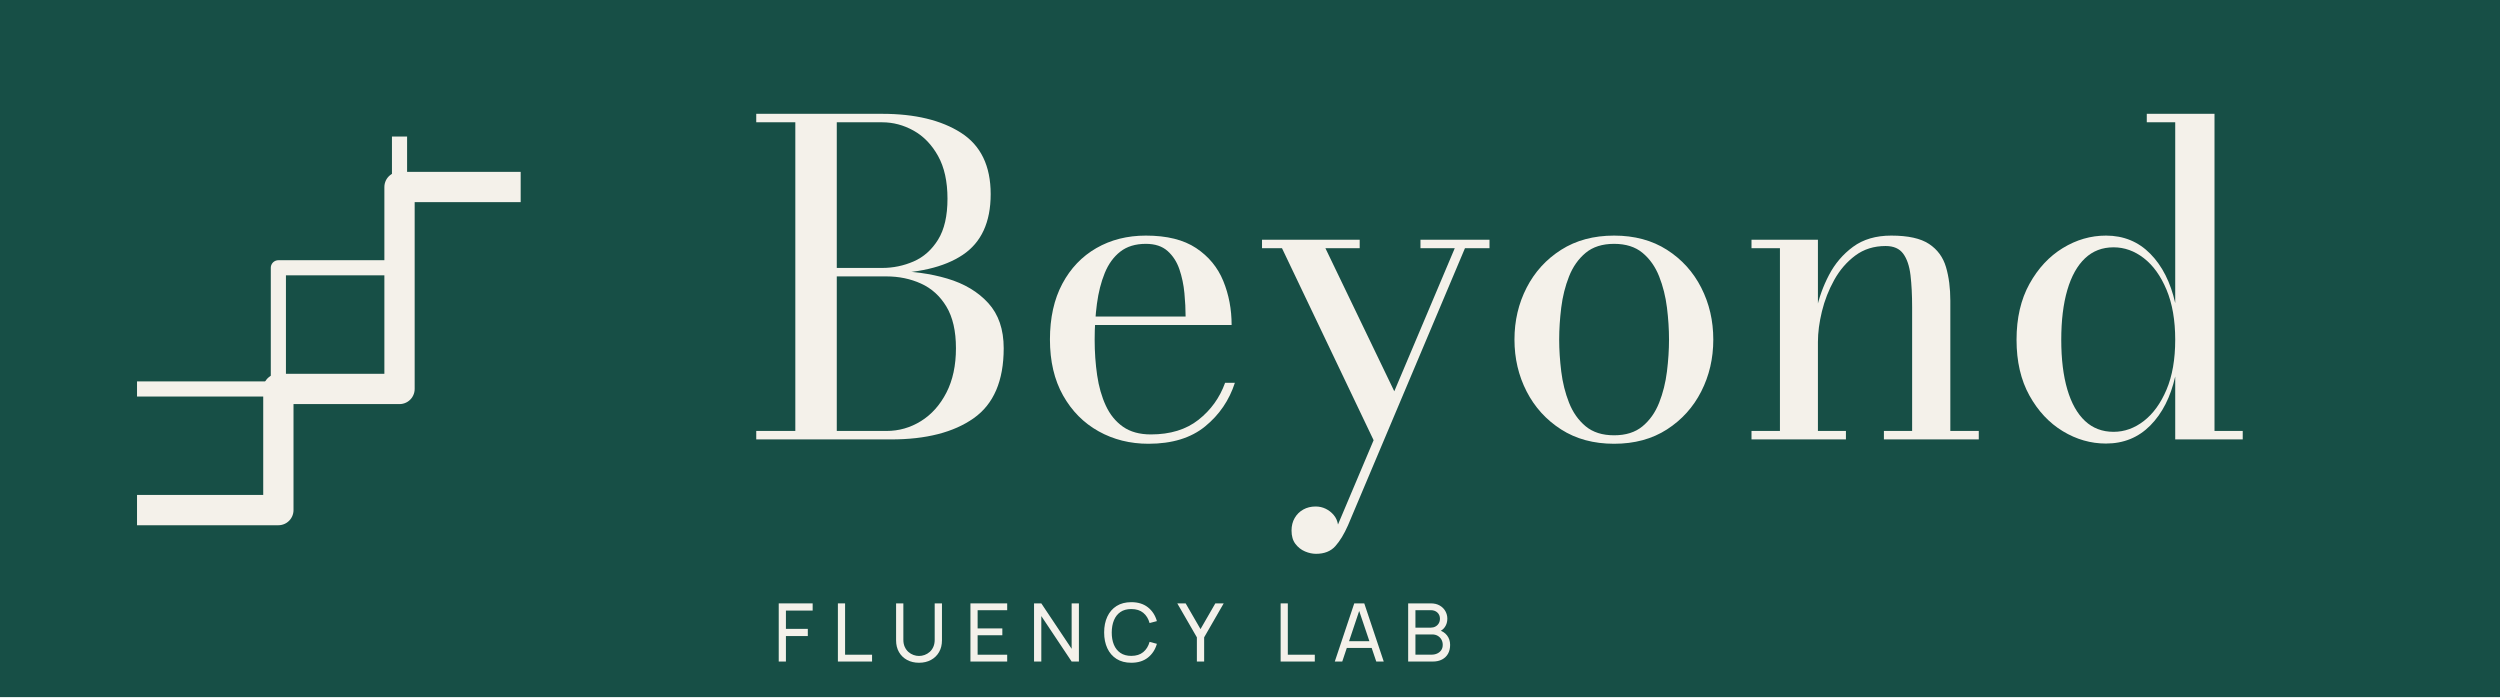
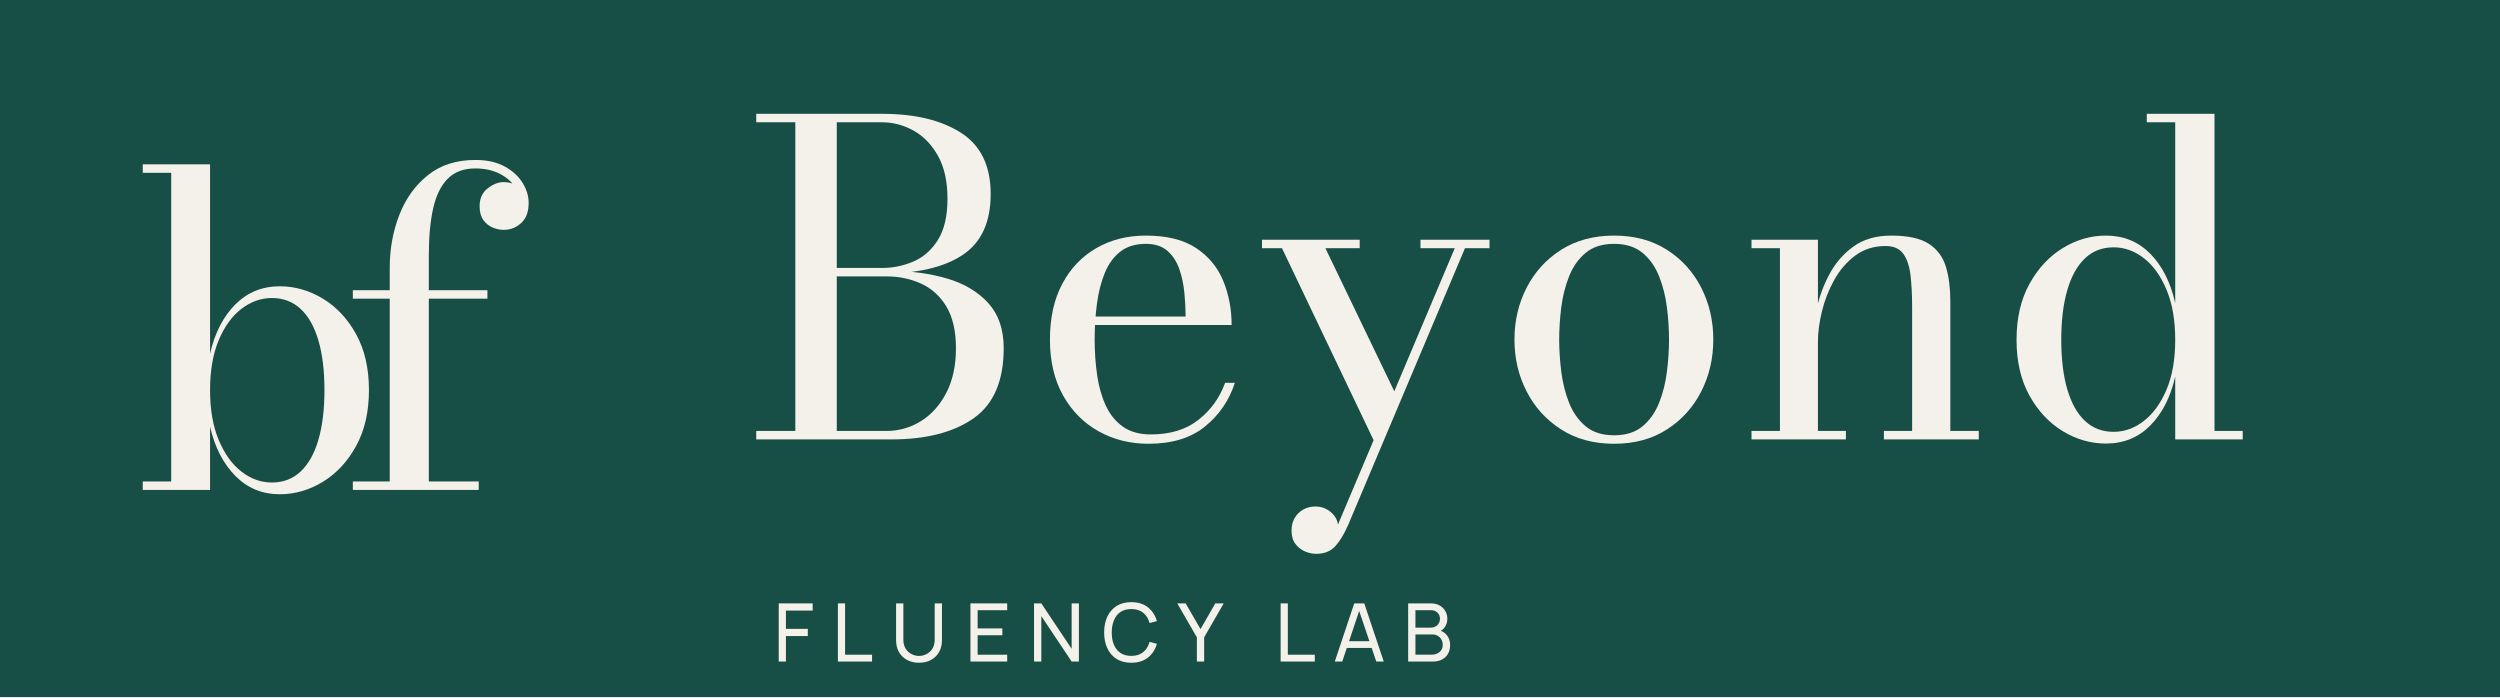
<svg xmlns="http://www.w3.org/2000/svg" width="520" height="145" viewBox="0 0 520 145">
  <rect width="520" height="145" fill="#174F46" />
  <g transform="translate(18 20) scale(2.1)" color="#F4F1EA">
-     <path d="M5 41H19V29H31V9H43" stroke="currentColor" stroke-width="3" fill="none" stroke-linejoin="round" />
-     <path d="M5 29H19V17H31V4" stroke="currentColor" stroke-width="1.5" fill="none" stroke-linejoin="round" />
+     <path d="M19.136 39.43Q16.535 39.43 14.739 37.613Q12.944 35.797 12.234 32.743V39.0H5.569V38.161H8.386V7.589H5.569V6.75H12.234V25.498Q12.944 22.424 14.739 20.628Q16.535 18.833 19.136 18.833Q21.393 18.833 23.414 20.059Q25.435 21.284 26.704 23.585Q27.972 25.885 27.972 29.11Q27.972 32.335 26.704 34.646Q25.435 36.958 23.414 38.194Q21.393 39.43 19.136 39.43ZM18.362 38.269Q20.039 38.269 21.2 37.183Q22.361 36.097 22.963 34.044Q23.565 31.991 23.565 29.11Q23.565 26.229 22.963 24.187Q22.361 22.144 21.2 21.069Q20.039 19.994 18.362 19.994Q16.749 19.994 15.352 21.058Q13.954 22.123 13.095 24.165Q12.234 26.208 12.234 29.11Q12.234 32.013 13.095 34.066Q13.954 36.119 15.352 37.194Q16.749 38.269 18.362 38.269Z" fill="currentColor" />
+     <path d="M30.031 39.0V17.006Q30.031 14.189 30.988 11.749Q31.944 9.309 33.826 7.814Q35.707 6.32 38.502 6.32Q40.243 6.32 41.415 6.965Q42.587 7.61 43.189 8.588Q43.791 9.567 43.791 10.577Q43.791 11.889 43.049 12.566Q42.307 13.243 41.319 13.243Q40.781 13.243 40.233 13.017Q39.684 12.792 39.308 12.276Q38.932 11.76 38.932 10.9Q38.932 9.76 39.727 9.137Q40.523 8.513 41.319 8.513Q41.899 8.513 42.458 8.76Q43.017 9.008 43.382 9.47Q43.748 9.932 43.748 10.577H42.931Q42.931 9.696 42.383 8.911Q41.834 8.126 40.835 7.642Q39.835 7.159 38.502 7.159Q36.782 7.159 35.771 8.18Q34.761 9.201 34.331 11.125Q33.901 13.05 33.901 15.78V39.0ZM26.376 39.0V38.161H38.846V39.0ZM26.376 20.059V19.22H39.706V20.059Z" fill="currentColor" />
  </g>
  <path d="M62 0V39H662Q748 39 821.0 84.5Q894 130 938.0 215.5Q982 301 982 420Q982 539 938.0 612.0Q894 685 821.0 718.0Q748 751 662 751H422V776H683Q824 776 942.0 741.0Q1060 706 1131.0 628.0Q1202 550 1202 420Q1202 195 1063.5 97.5Q925 0 683 0ZM242 15V1485H433V15ZM422 764V790H642Q718 790 787.0 820.0Q856 850 899.5 920.0Q943 990 943 1109Q943 1228 899.5 1306.0Q856 1384 787.0 1422.5Q718 1461 642 1461H62V1500H642Q869 1500 1005.5 1412.5Q1142 1325 1142 1130Q1142 936 1013.0 850.0Q884 764 642 764Z" transform="translate(154.500,91.4) scale(0.04515,-0.04515)" fill="#F4F1EA" />
  <path d="M557 -20Q430 -20 327.0 37.5Q224 95 163.5 202.5Q103 310 103 460Q103 610 160.0 717.0Q217 824 317.0 881.5Q417 939 545 939Q690 939 776.5 881.5Q863 824 901.5 730.0Q940 636 940 527H238V566H728Q728 616 722.5 674.0Q717 732 699.5 783.5Q682 835 645.0 868.0Q608 901 545 901Q473 901 427.0 865.0Q381 829 355.5 766.5Q330 704 319.5 625.0Q309 546 309 460Q309 374 320.5 295.5Q332 217 360.5 155.5Q389 94 439.5 58.5Q490 23 568 23Q702 23 787.5 90.5Q873 158 910 261H955Q916 140 818.0 60.0Q720 -20 557 -20Z" transform="translate(213.737,91.4) scale(0.04515,-0.04515)" fill="#F4F1EA" />
  <path d="M325 881 661 183 564 -39 125 881H33V920H483V881ZM1081 920V881H968L429 -396Q402 -457 370.5 -492.0Q339 -527 282 -527Q257 -527 231.0 -516.0Q205 -505 187.0 -481.5Q169 -458 169 -420Q169 -387 183.5 -362.0Q198 -337 223.0 -323.0Q248 -309 280 -309Q305 -309 326.5 -319.5Q348 -330 363.5 -348.5Q379 -367 383 -392L921 881H763V920Z" transform="translate(261.009,91.4) scale(0.04515,-0.04515)" fill="#F4F1EA" />
  <path d="M562 -20Q421 -20 318.0 46.0Q215 112 159.0 221.0Q103 330 103 460Q103 590 159.0 699.0Q215 808 318.0 873.5Q421 939 562 939Q703 939 805.5 873.5Q908 808 963.5 699.0Q1019 590 1019 460Q1019 330 963.5 221.0Q908 112 805.5 46.0Q703 -20 562 -20ZM562 19Q643 19 693.0 60.5Q743 102 769.5 169.0Q796 236 805.5 313.0Q815 390 815 460Q815 531 805.5 607.5Q796 684 769.5 751.0Q743 818 693.0 859.5Q643 901 562 901Q481 901 431.0 859.5Q381 818 354.5 751.0Q328 684 318.5 607.5Q309 531 309 460Q309 390 318.5 313.0Q328 236 354.5 169.0Q381 102 431.0 60.5Q481 19 562 19Z" transform="translate(310.358,91.4) scale(0.04515,-0.04515)" fill="#F4F1EA" />
  <path d="M379 920V39H508V0H73V39H204V881H73V920ZM989 639V39H1120V0H683V39H813V609Q813 693 805.5 756.5Q798 820 772.0 855.5Q746 891 691 891Q610 891 551.0 847.0Q492 803 454.0 734.5Q416 666 397.5 590.0Q379 514 379 449L354 444Q354 510 371.5 594.5Q389 679 430.0 757.5Q471 836 541.0 887.5Q611 939 717 939Q833 939 891.0 900.5Q949 862 969.0 794.0Q989 726 989 639Z" transform="translate(361.016,91.4) scale(0.04515,-0.04515)" fill="#F4F1EA" />
  <path d="M515 -19Q410 -19 316.0 38.0Q222 95 162.5 202.0Q103 309 103 459Q103 609 162.5 716.5Q222 824 316.0 881.5Q410 939 515 939Q637 939 719.5 855.0Q802 771 834 628V1461H703V1500H1015V39H1145V0H834V290Q802 148 719.5 64.5Q637 -19 515 -19ZM550 35Q625 35 689.5 85.0Q754 135 794.0 229.5Q834 324 834 459Q834 594 794.0 689.5Q754 785 689.5 835.0Q625 885 550 885Q472 885 418.5 834.5Q365 784 337.0 688.5Q309 593 309 459Q309 325 337.0 230.0Q365 135 418.5 85.0Q472 35 550 35Z" transform="translate(414.790,91.4) scale(0.04515,-0.04515)" fill="#F4F1EA" />
  <path d="M140 0V1440H980V1262H318V809H860V631H318V0Z" transform="translate(160.800,137.6) scale(0.0084,-0.0084)" fill="#F4F1EA" />
  <path d="M160 0V1440H338V169H1006V0Z" transform="translate(172.938,137.6) scale(0.0084,-0.0084)" fill="#F4F1EA" />
  <path d="M708 -30Q541 -30 413.0 39.0Q285 108 212.5 232.5Q140 357 140 525V1439L320 1440V540Q320 438 354.5 362.5Q389 287 446.0 237.0Q503 187 571.5 162.5Q640 138 708 138Q777 138 846.0 163.0Q915 188 971.5 237.5Q1028 287 1062.0 363.0Q1096 439 1096 540V1440H1276V525Q1276 358 1203.5 233.0Q1131 108 1003.0 39.0Q875 -30 708 -30Z" transform="translate(185.210,137.6) scale(0.0084,-0.0084)" fill="#F4F1EA" />
  <path d="M140 0V1440H1050V1271H318V820H930V651H318V169H1050V0Z" transform="translate(200.675,137.6) scale(0.0084,-0.0084)" fill="#F4F1EA" />
  <path d="M140 0V1440H320L1071 315V1440H1251V0H1071L320 1126V0Z" transform="translate(213.905,137.6) scale(0.0084,-0.0084)" fill="#F4F1EA" />
  <path d="M732 -30Q517 -30 367.0 65.0Q217 160 138.5 329.0Q60 498 60 720Q60 942 138.5 1111.0Q217 1280 367.0 1375.0Q517 1470 732 1470Q982 1470 1143.5 1343.0Q1305 1216 1366 1001L1185 953Q1141 1114 1028.0 1207.0Q915 1300 732 1300Q571 1300 464.0 1227.0Q357 1154 303.0 1023.5Q249 893 248 720Q247 548 301.0 417.5Q355 287 463.0 213.5Q571 140 732 140Q915 140 1028.0 233.5Q1141 327 1185 487L1366 439Q1305 225 1143.5 97.5Q982 -30 732 -30Z" transform="translate(229.159,137.6) scale(0.0084,-0.0084)" fill="#F4F1EA" />
  <path d="M485 0V599L0 1440H207L575 803L942 1440H1149L665 599V0Z" transform="translate(244.876,137.6) scale(0.0084,-0.0084)" fill="#F4F1EA" />
  <path d="" transform="translate(258.097,137.6) scale(0.0084,-0.0084)" fill="#F4F1EA" />
  <path d="M160 0V1440H338V169H1006V0Z" transform="translate(265.027,137.6) scale(0.0084,-0.0084)" fill="#F4F1EA" />
  <path d="M40 0 522 1440H770L1252 0H1067L616 1336H672L225 0ZM272 337V504H1020V337Z" transform="translate(277.300,137.6) scale(0.0084,-0.0084)" fill="#F4F1EA" />
  <path d="M140 0V1440H701Q830 1440 921.5 1387.0Q1013 1334 1061.5 1247.5Q1110 1161 1110 1061Q1110 944 1050.0 856.0Q990 768 888 735L886 784Q1025 747 1102.0 648.0Q1179 549 1179 412Q1179 286 1127.5 194.0Q1076 102 979.5 51.0Q883 0 751 0ZM320 170H717Q797 170 860.0 199.5Q923 229 959.5 283.0Q996 337 996 413Q996 486 963.5 544.0Q931 602 872.5 636.5Q814 671 737 671H320ZM320 839H699Q763 839 814.5 866.5Q866 894 896.5 944.0Q927 994 927 1061Q927 1154 864.0 1213.0Q801 1272 699 1272H320Z" transform="translate(291.722,137.6) scale(0.0084,-0.0084)" fill="#F4F1EA" />
</svg>
